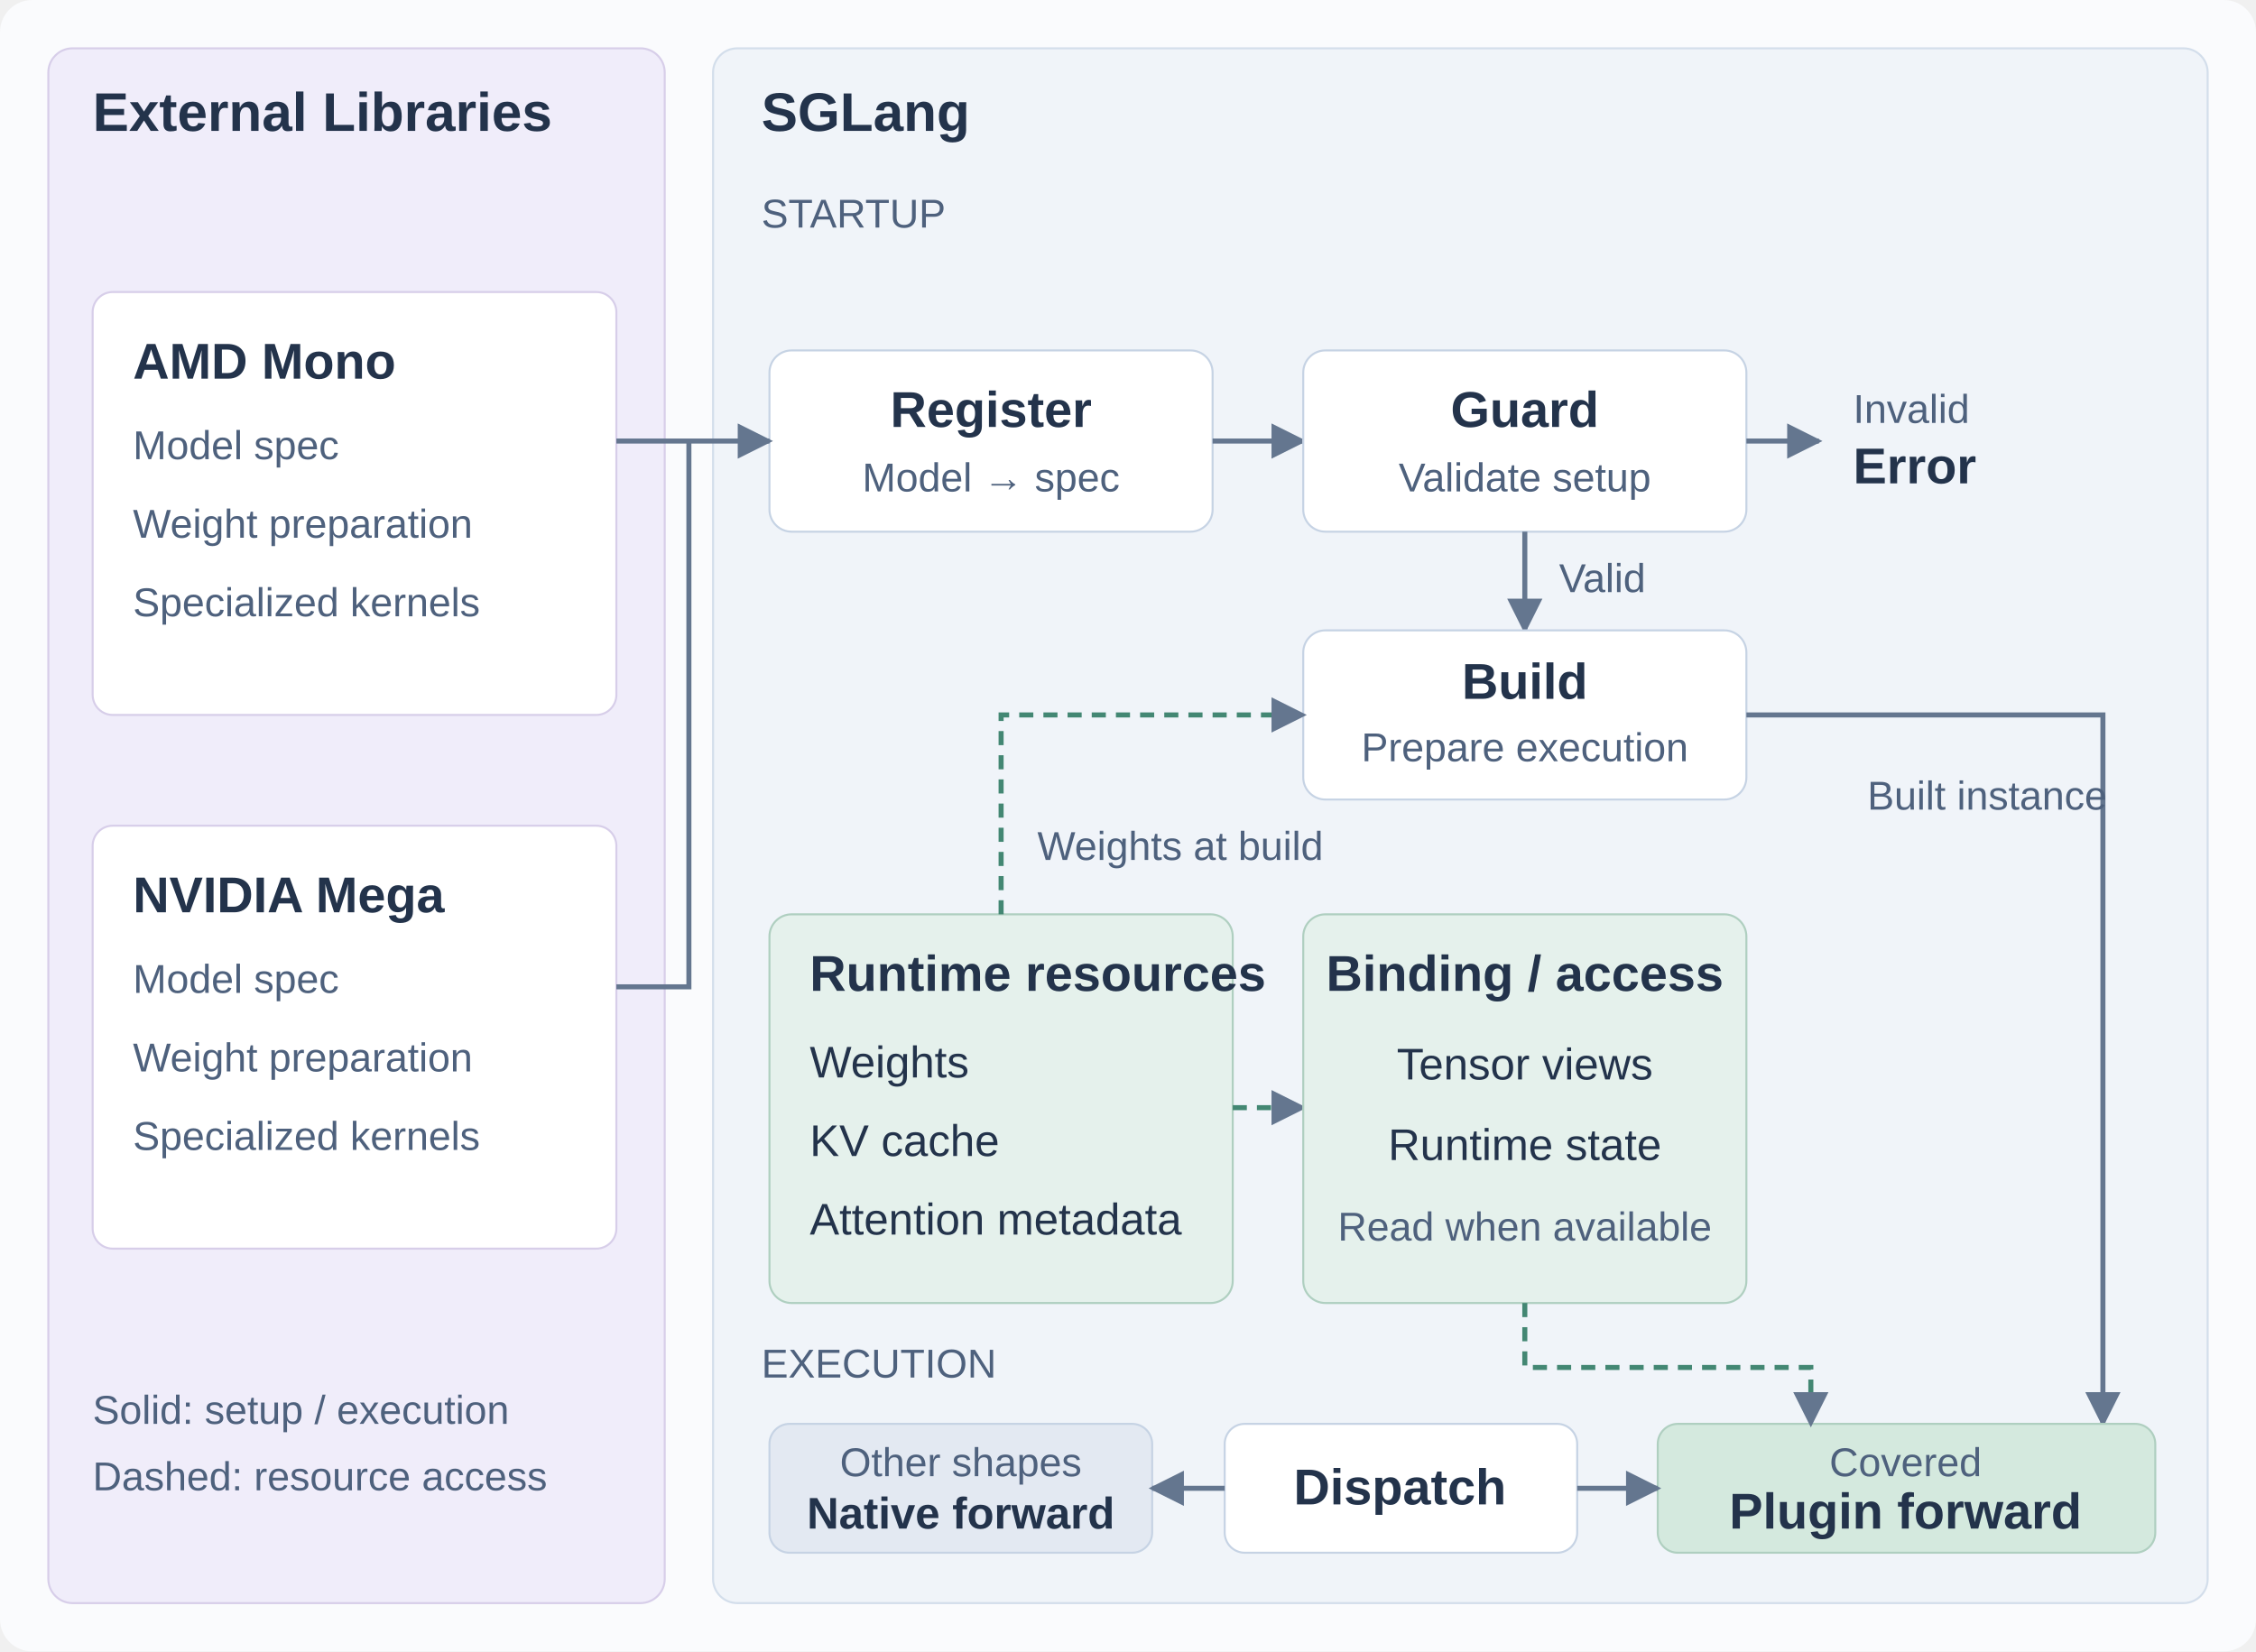
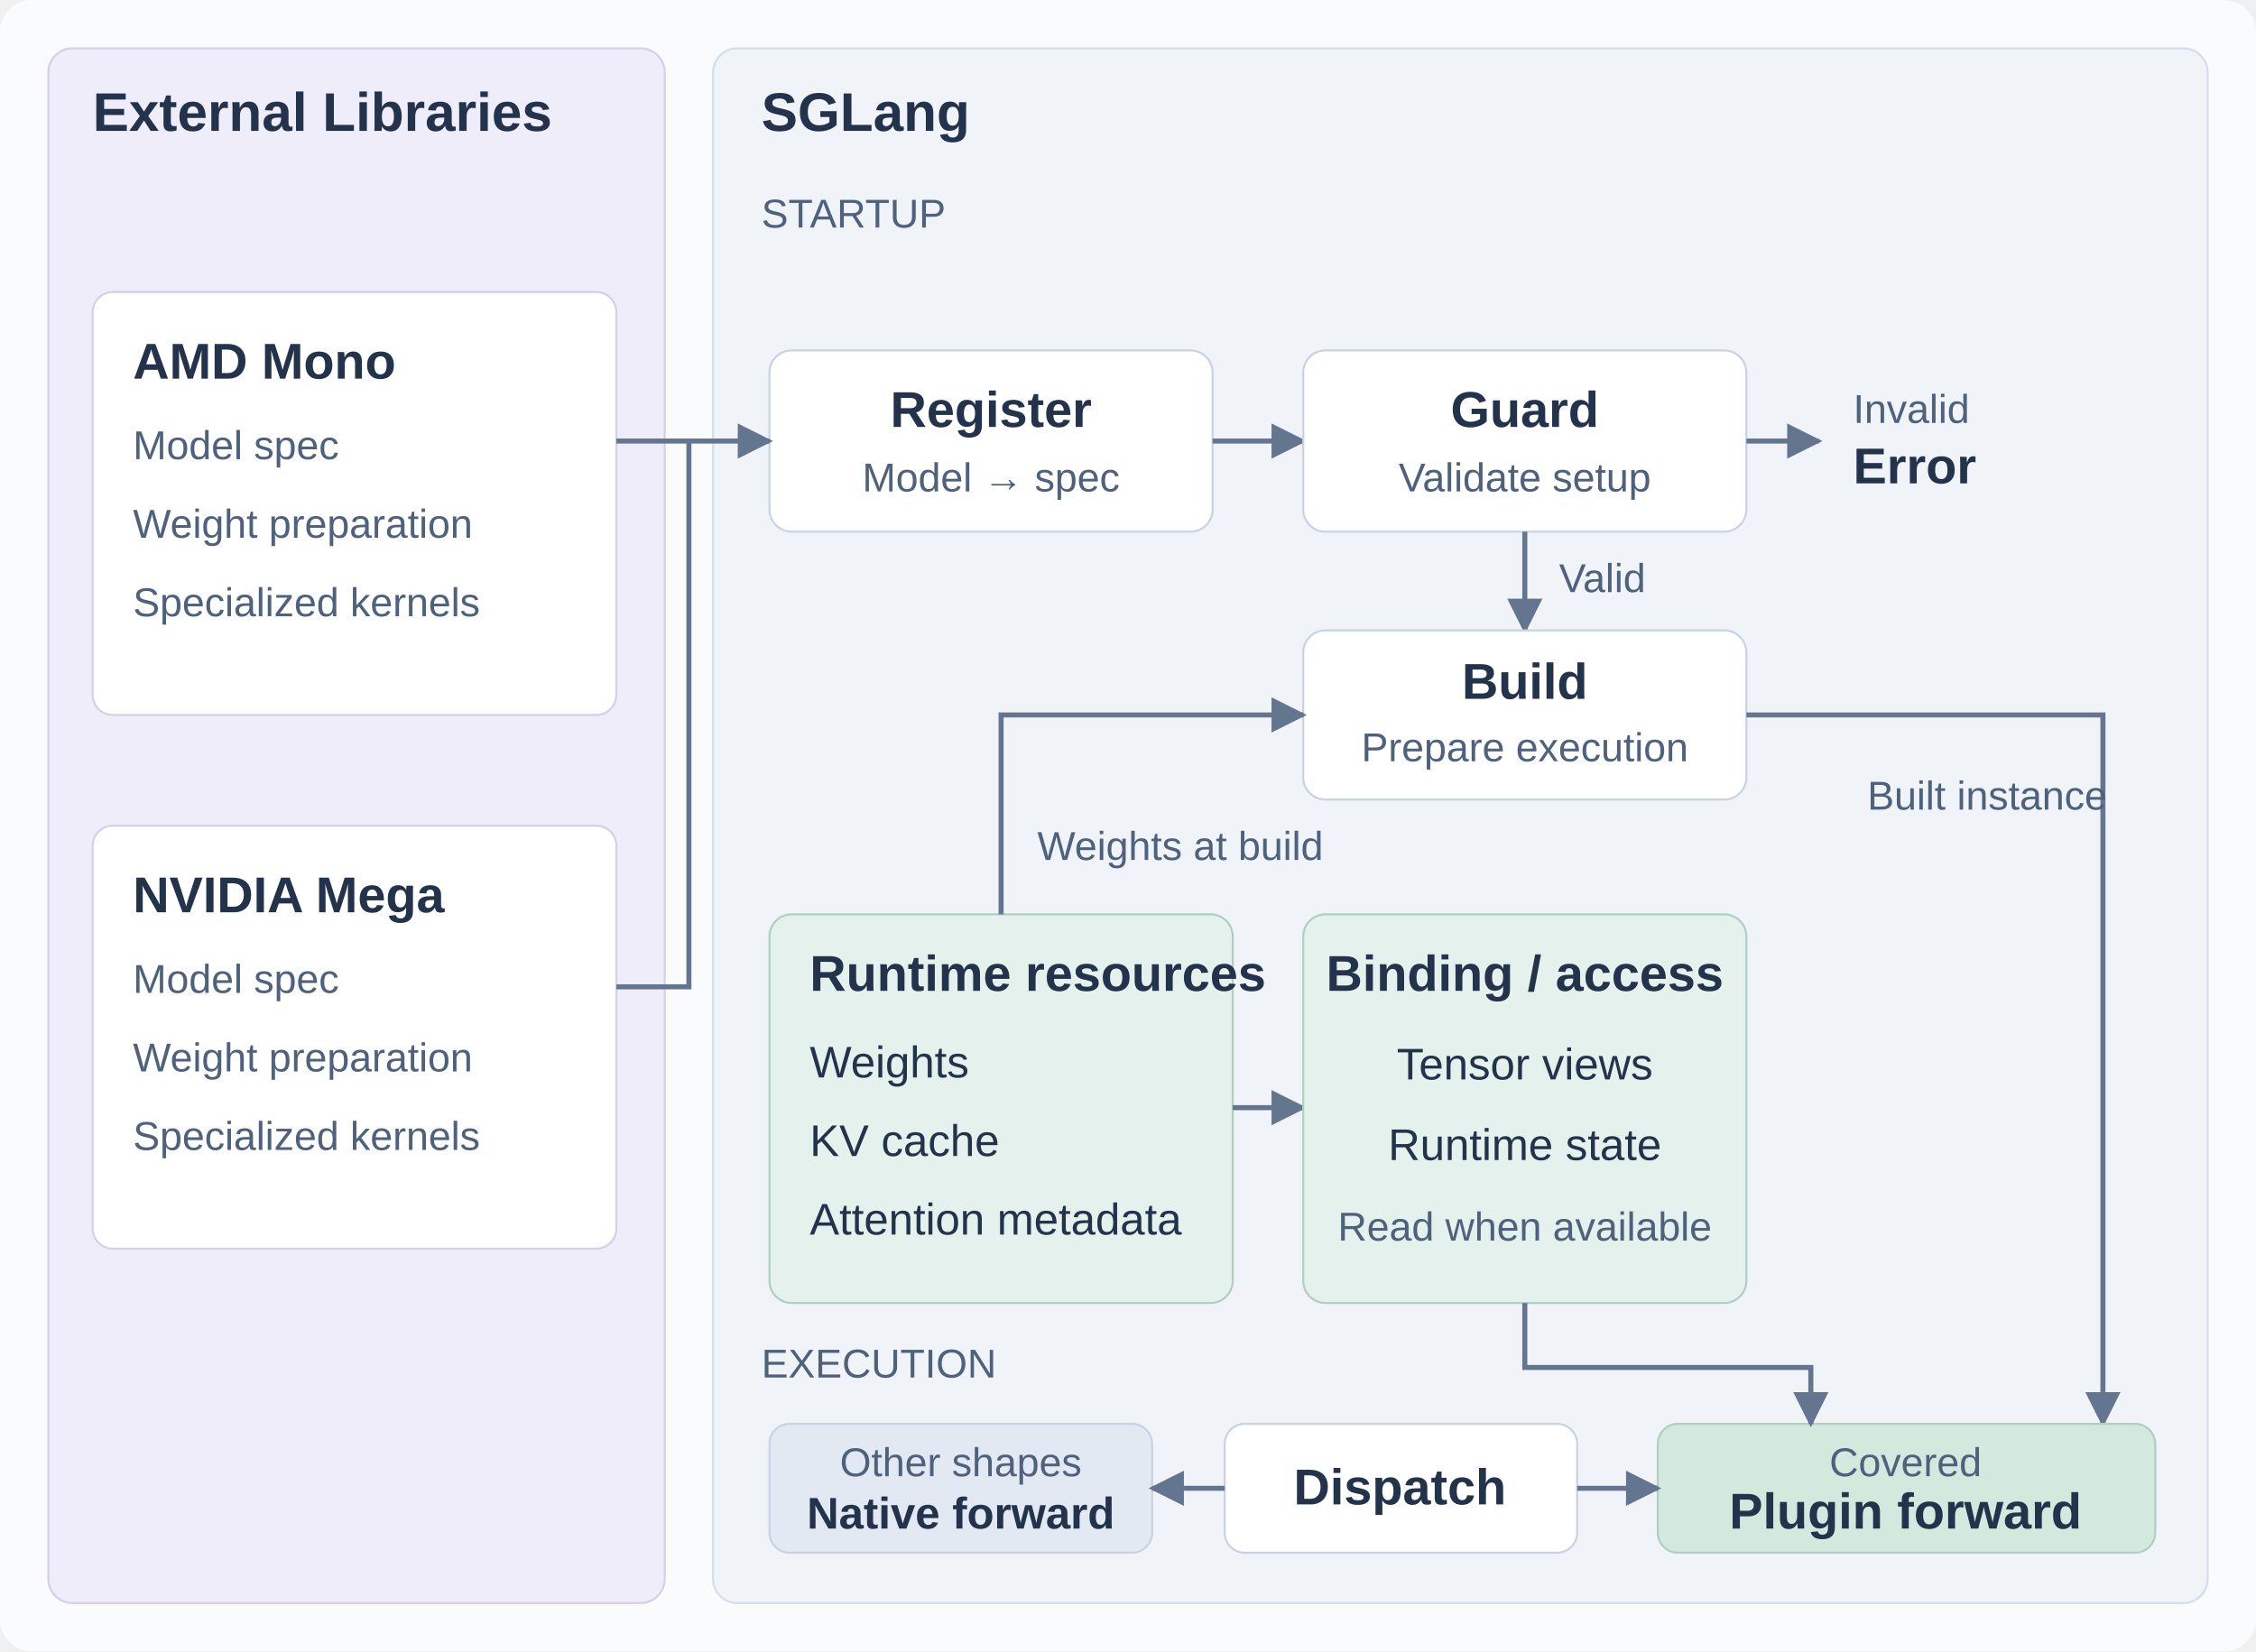
<svg xmlns="http://www.w3.org/2000/svg" width="1120" height="820" viewBox="0 0 1120 820" role="img" aria-labelledby="title desc">
  <defs>
    <marker id="arr" viewBox="0 0 10 10" refX="9" refY="5" markerWidth="7" markerHeight="7" orient="auto">
      <path d="M0 0 10 5 0 10" fill="#64768f" />
    </marker>
  </defs>
-   <style>text{font-family:Arial,Helvetica,sans-serif;fill:#23334b}.section{font-size:27px;font-weight:700}.head{font-size:25px;font-weight:700}.body{font-size:22px}.small{font-size:20px;fill:#4e617d}.arrow{fill:none;stroke:#64768f;stroke-width:2.5;marker-end:url(#arr)}.data{fill:none;stroke:#438773;stroke-width:2.5;stroke-dasharray:7 5;marker-end:url(#arr)}</style>
+   <style>text{font-family:Arial,Helvetica,sans-serif;fill:#23334b}.section{font-size:27px;font-weight:700}.head{font-size:25px;font-weight:700}.body{font-size:22px}.small{font-size:20px;fill:#4e617d}.arrow{fill:none;stroke:#64768f;stroke-width:2.5;marker-end:url(#arr)}.data{fill:none;stroke:#64768f;stroke-width:2.5;marker-end:url(#arr)}</style>
  <rect width="1120" height="820" rx="16" fill="#fafbfd" />
  <rect x="24" y="24" width="306" height="772" rx="12" fill="#f0edfa" stroke="#d7cee9" />
  <rect x="354" y="24" width="742" height="772" rx="12" fill="#f0f4f9" stroke="#d3deeb" />
  <text x="46" y="65" class="section">External Libraries</text>
  <text x="378" y="65" class="section">SGLang</text>
  <rect x="46" y="145" width="260" height="210" rx="10" fill="white" stroke="#d7cee9" />
  <text x="66" y="188" class="head">AMD Mono</text>
  <text x="66" y="228" class="small">Model spec</text>
  <text x="66" y="267" class="small">Weight preparation</text>
  <text x="66" y="306" class="small">Specialized kernels</text>
  <rect x="46" y="410" width="260" height="210" rx="10" fill="white" stroke="#d7cee9" />
  <text x="66" y="453" class="head">NVIDIA Mega</text>
  <text x="66" y="493" class="small">Model spec</text>
  <text x="66" y="532" class="small">Weight preparation</text>
  <text x="66" y="571" class="small">Specialized kernels</text>
  <path d="M306 490 H342 V219" fill="none" stroke="#64768f" stroke-width="2.5" />
  <text x="378" y="113" class="small">STARTUP</text>
  <rect x="382" y="174" width="220" height="90" rx="11" fill="white" stroke="#c6d3e4" />
  <text x="492" y="212" text-anchor="middle" class="head">Register</text>
  <text x="492" y="244" text-anchor="middle" class="small">Model → spec</text>
  <path d="M306 219 H382" class="arrow" />
  <path d="M602 219 H647" class="arrow" />
  <rect x="647" y="174" width="220" height="90" rx="11" fill="white" stroke="#c6d3e4" />
  <text x="757" y="212" text-anchor="middle" class="head">Guard</text>
  <text x="757" y="244" text-anchor="middle" class="small">Validate setup</text>
  <path d="M867 219 H903" class="arrow" />
  <text x="920" y="210" class="small">Invalid</text>
  <text x="920" y="240" class="head">Error</text>
  <path d="M757 264 V313" class="arrow" />
  <text x="774" y="294" class="small">Valid</text>
  <rect x="647" y="313" width="220" height="84" rx="11" fill="white" stroke="#c6d3e4" />
  <text x="757" y="347" text-anchor="middle" class="head">Build</text>
  <text x="757" y="378" text-anchor="middle" class="small">Prepare execution</text>
  <rect x="382" y="454" width="230" height="193" rx="11" fill="#e5f1ec" stroke="#afcfc0" />
  <text x="402" y="492" class="head">Runtime resources</text>
  <text x="402" y="535" class="body">Weights</text>
  <text x="402" y="574" class="body">KV cache</text>
  <text x="402" y="613" class="body">Attention metadata</text>
  <path d="M497 454 V355 H647" class="data" />
  <text x="515" y="427" class="small">Weights at build</text>
  <path d="M612 550 H647" class="data" />
  <rect x="647" y="454" width="220" height="193" rx="11" fill="#e5f1ec" stroke="#afcfc0" />
  <text x="757" y="492" text-anchor="middle" class="head">Binding / access</text>
  <text x="757" y="536" text-anchor="middle" class="body">Tensor views</text>
  <text x="757" y="576" text-anchor="middle" class="body">Runtime state</text>
  <text x="757" y="616" text-anchor="middle" class="small">Read when available</text>
  <path d="M867 355 H1044 V707" class="arrow" />
  <text x="1046" y="402" text-anchor="end" class="small">Built instance</text>
  <text x="378" y="684" class="small">EXECUTION</text>
  <rect x="382" y="707" width="190" height="64" rx="10" fill="#e3e9f2" stroke="#c6d3e4" />
  <text x="477" y="733" text-anchor="middle" class="small">Other shapes</text>
  <text x="477" y="759" text-anchor="middle" style="font-size:22px;font-weight:700">Native forward</text>
  <rect x="608" y="707" width="175" height="64" rx="10" fill="white" stroke="#c6d3e4" />
  <text x="695" y="747" text-anchor="middle" class="head">Dispatch</text>
  <rect x="823" y="707" width="247" height="64" rx="10" fill="#d4e9de" stroke="#afcfc0" />
  <text x="946" y="733" text-anchor="middle" class="small">Covered</text>
  <text x="946" y="759" text-anchor="middle" class="head">Plugin forward</text>
  <path d="M608 739 H572" class="arrow" />
  <path d="M783 739 H823" class="arrow" />
  <path d="M757 647 V679 H899 V707" class="data" />
-   <text x="46" y="707" class="small">Solid: setup / execution</text>
-   <text x="46" y="740" class="small">Dashed: resource access</text>
</svg>
